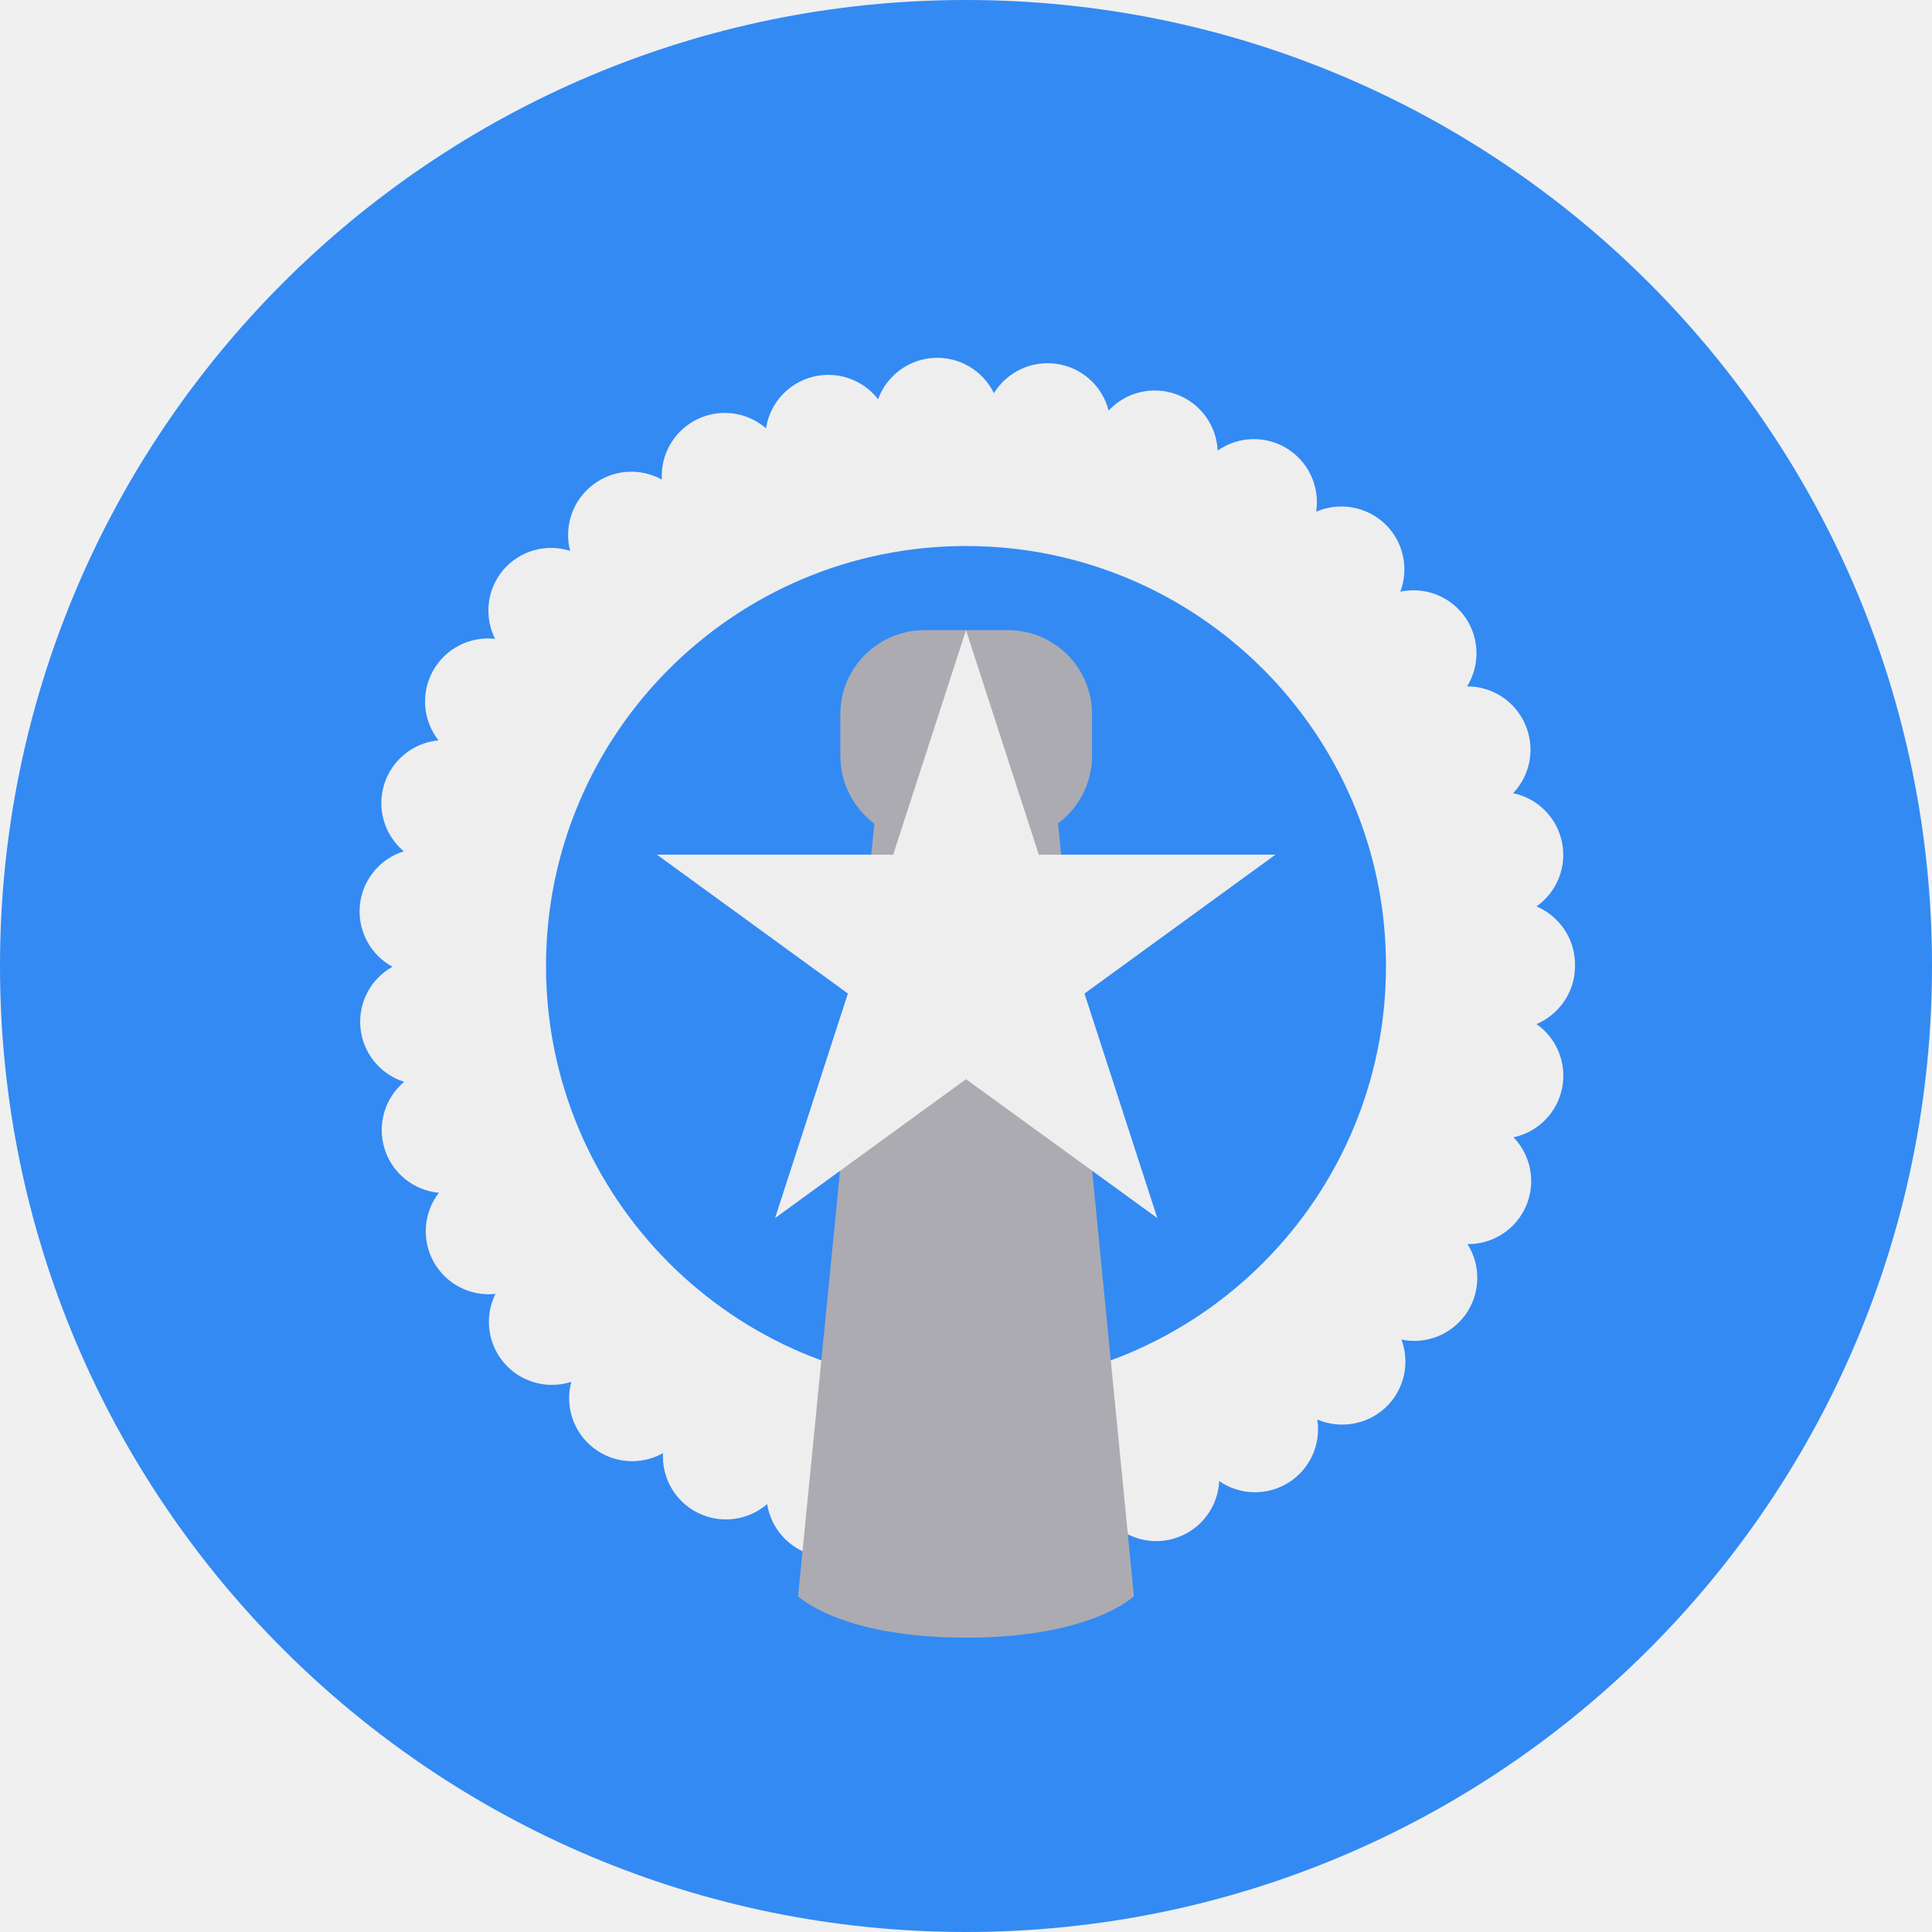
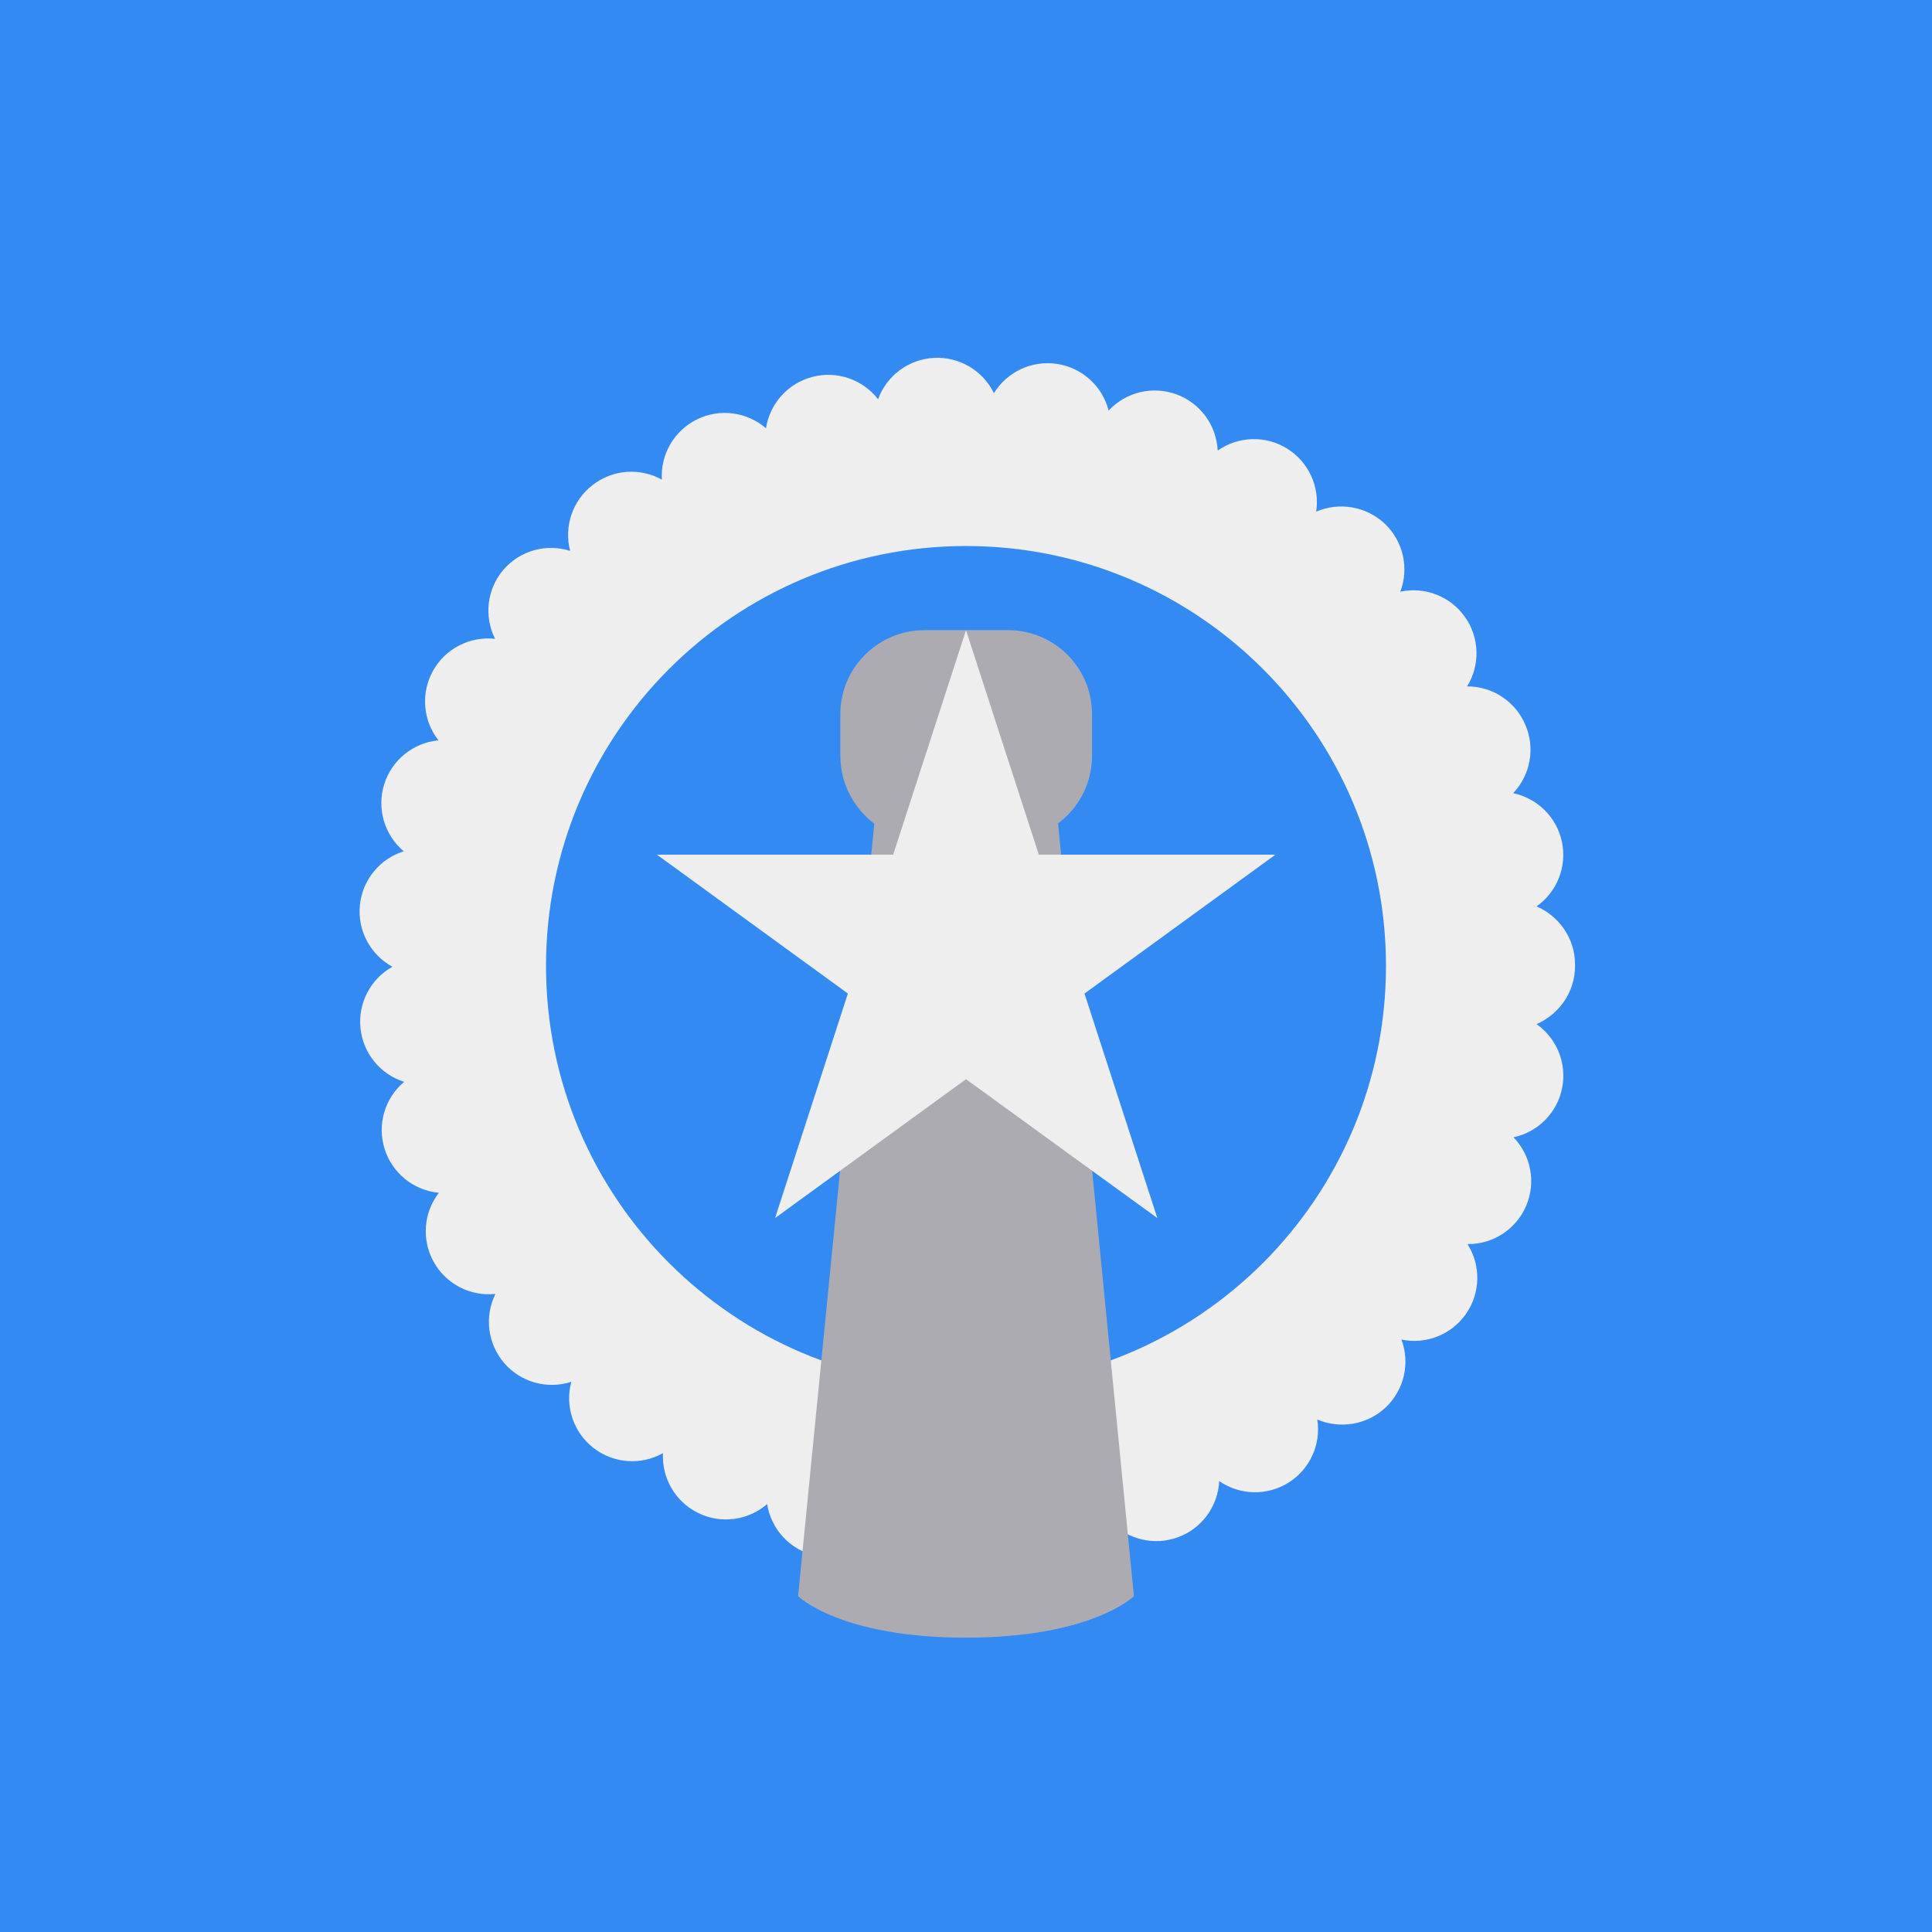
- <svg xmlns="http://www.w3.org/2000/svg" width="512" height="512" viewBox="0 0 512 512">
-   <mask id="a">
-     <circle cx="256" cy="256" r="256" fill="#fff" />
-   </mask>
-   <g mask="url(#a)">
-     <path fill="#338af3" d="M0 0h512v512H0z" />
-     <path fill="#eee" d="M248 417.2a16.7 16.7 0 0 1-15-11 16.7 16.7 0 0 1-29.7-7.6 16.7 16.7 0 0 1-27.6-13.5 16.7 16.7 0 0 1-24.3-18.9 16.7 16.7 0 0 1-17.8-5 16.7 16.7 0 0 1-2.3-18.3 16.7 16.7 0 0 1-15-26.8 16.7 16.7 0 0 1-9.2-29.4 16.7 16.7 0 0 1-3.1-30.5 16.7 16.7 0 0 1 3-30.6 16.7 16.7 0 0 1 9.2-29.4 16.7 16.7 0 0 1 15-26.9 16.7 16.7 0 0 1 2.2-18.3c4.5-5.2 11.5-7 17.7-5a16.7 16.7 0 0 1 6-17.5 16.7 16.7 0 0 1 18.3-1.4 16.7 16.7 0 0 1 27.6-13.6 16.7 16.7 0 0 1 29.7-7.7 16.7 16.7 0 0 1 30.7-1.6 16.7 16.7 0 0 1 30.4 4.6 16.7 16.7 0 0 1 28.9 10.6 16.7 16.7 0 0 1 26.1 16.2c6-2.6 13.2-1.5 18.2 3.2a16.7 16.7 0 0 1 4.1 18 16.7 16.7 0 0 1 17.7 25.1 16.7 16.7 0 0 1 15.4 10.1 16.7 16.7 0 0 1-3.2 18.2 16.7 16.7 0 0 1 6.2 30c6 2.6 10.2 8.5 10.2 15.4v.4c0 6.9-4.2 12.8-10.2 15.4a16.7 16.7 0 0 1-6.1 30 16.7 16.7 0 0 1-12.2 28.3 16.7 16.7 0 0 1-.4 18.5 16.7 16.7 0 0 1-17.1 6.8 16.7 16.7 0 0 1-4.2 18c-5 4.7-12.2 5.7-18.1 3.2a16.7 16.7 0 0 1-26 16.3 16.7 16.7 0 0 1-28.8 10.7 16.7 16.7 0 0 1-30.5 4.6 16.7 16.7 0 0 1-15.9 9.4z" />
-     <circle cx="256" cy="256" r="111.3" fill="#338af3" />
-     <path fill="#acabb1" d="M280.4 218.2c5.4-4 9-10.5 9-17.9v-11c0-12.4-10-22.3-22.3-22.3H245c-12.3 0-22.3 10-22.3 22.2v11.1c0 7.4 3.6 13.9 9 18L211.5 423s11.1 11 44.5 11 44.5-11 44.5-11z" />
-     <path fill="#eee" d="m256 167 19.3 59.5H338l-50.6 36.8 19.3 59.5L256 286l-50.6 36.8 19.3-59.5-50.6-36.8h62.6z" />
-   </g>
+ <svg xmlns="http://www.w3.org/2000/svg" width="512" height="512" viewBox="0 0 512 512" style="border-radius:50%">
+   <path fill="#338af3" d="M0 0h512v512H0z" />
+   <path fill="#eee" d="M248 417.2a16.7 16.7 0 0 1-15-11 16.7 16.7 0 0 1-29.7-7.6 16.7 16.7 0 0 1-27.6-13.5 16.7 16.7 0 0 1-24.3-18.9 16.7 16.7 0 0 1-17.8-5 16.7 16.7 0 0 1-2.3-18.3 16.7 16.7 0 0 1-15-26.8 16.7 16.7 0 0 1-9.2-29.4 16.7 16.7 0 0 1-3.1-30.5 16.7 16.7 0 0 1 3-30.6 16.7 16.7 0 0 1 9.2-29.4 16.7 16.7 0 0 1 15-26.9 16.7 16.7 0 0 1 2.2-18.3c4.5-5.2 11.5-7 17.7-5a16.7 16.7 0 0 1 6-17.5 16.7 16.7 0 0 1 18.3-1.4 16.7 16.7 0 0 1 27.6-13.6 16.7 16.7 0 0 1 29.7-7.7 16.7 16.7 0 0 1 30.7-1.6 16.7 16.7 0 0 1 30.4 4.6 16.7 16.7 0 0 1 28.9 10.6 16.7 16.7 0 0 1 26.1 16.2c6-2.6 13.2-1.5 18.2 3.2a16.7 16.7 0 0 1 4.1 18 16.7 16.7 0 0 1 17.7 25.1 16.7 16.7 0 0 1 15.4 10.1 16.7 16.7 0 0 1-3.2 18.2 16.7 16.7 0 0 1 6.2 30c6 2.6 10.2 8.5 10.2 15.4v.4c0 6.9-4.2 12.8-10.2 15.4a16.7 16.7 0 0 1-6.1 30 16.7 16.7 0 0 1-12.2 28.3 16.7 16.7 0 0 1-.4 18.5 16.7 16.7 0 0 1-17.1 6.8 16.7 16.7 0 0 1-4.2 18c-5 4.7-12.2 5.7-18.1 3.2a16.7 16.7 0 0 1-26 16.3 16.7 16.7 0 0 1-28.8 10.7 16.7 16.7 0 0 1-30.5 4.6 16.7 16.7 0 0 1-15.9 9.4z" />
+   <circle cx="256" cy="256" r="111.3" fill="#338af3" />
+   <path fill="#acabb1" d="M280.4 218.2c5.4-4 9-10.5 9-17.9v-11c0-12.4-10-22.3-22.3-22.3H245c-12.3 0-22.3 10-22.3 22.2v11.1c0 7.4 3.6 13.9 9 18L211.5 423s11.1 11 44.5 11 44.5-11 44.5-11z" />
+   <path fill="#eee" d="m256 167 19.3 59.5H338l-50.6 36.8 19.3 59.5L256 286l-50.6 36.8 19.3-59.5-50.6-36.8h62.6z" />
</svg>
